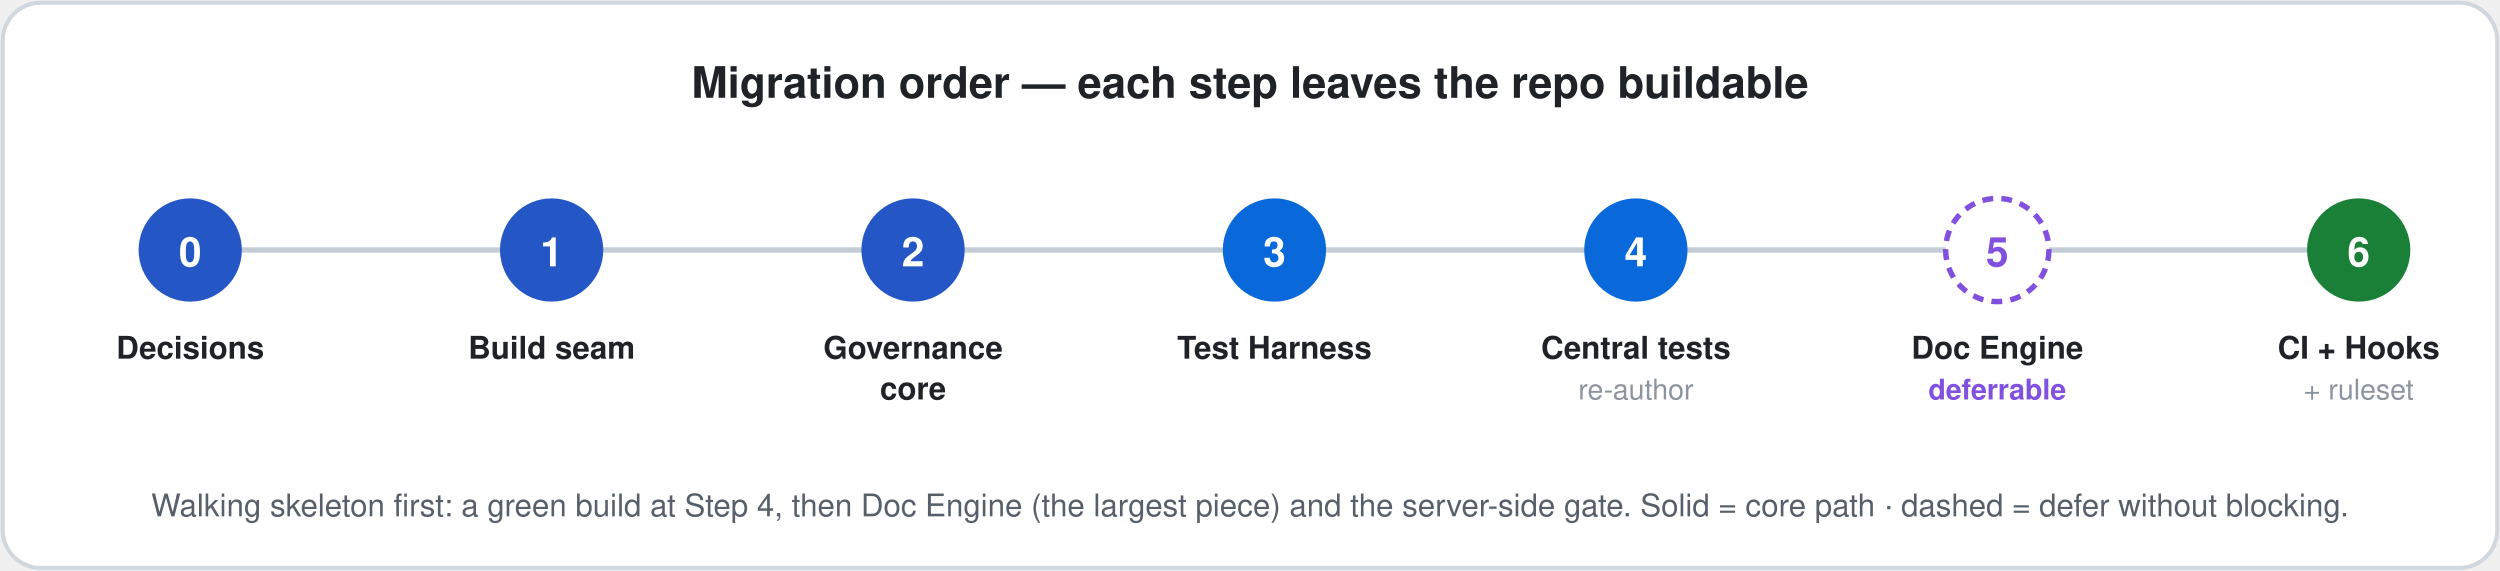
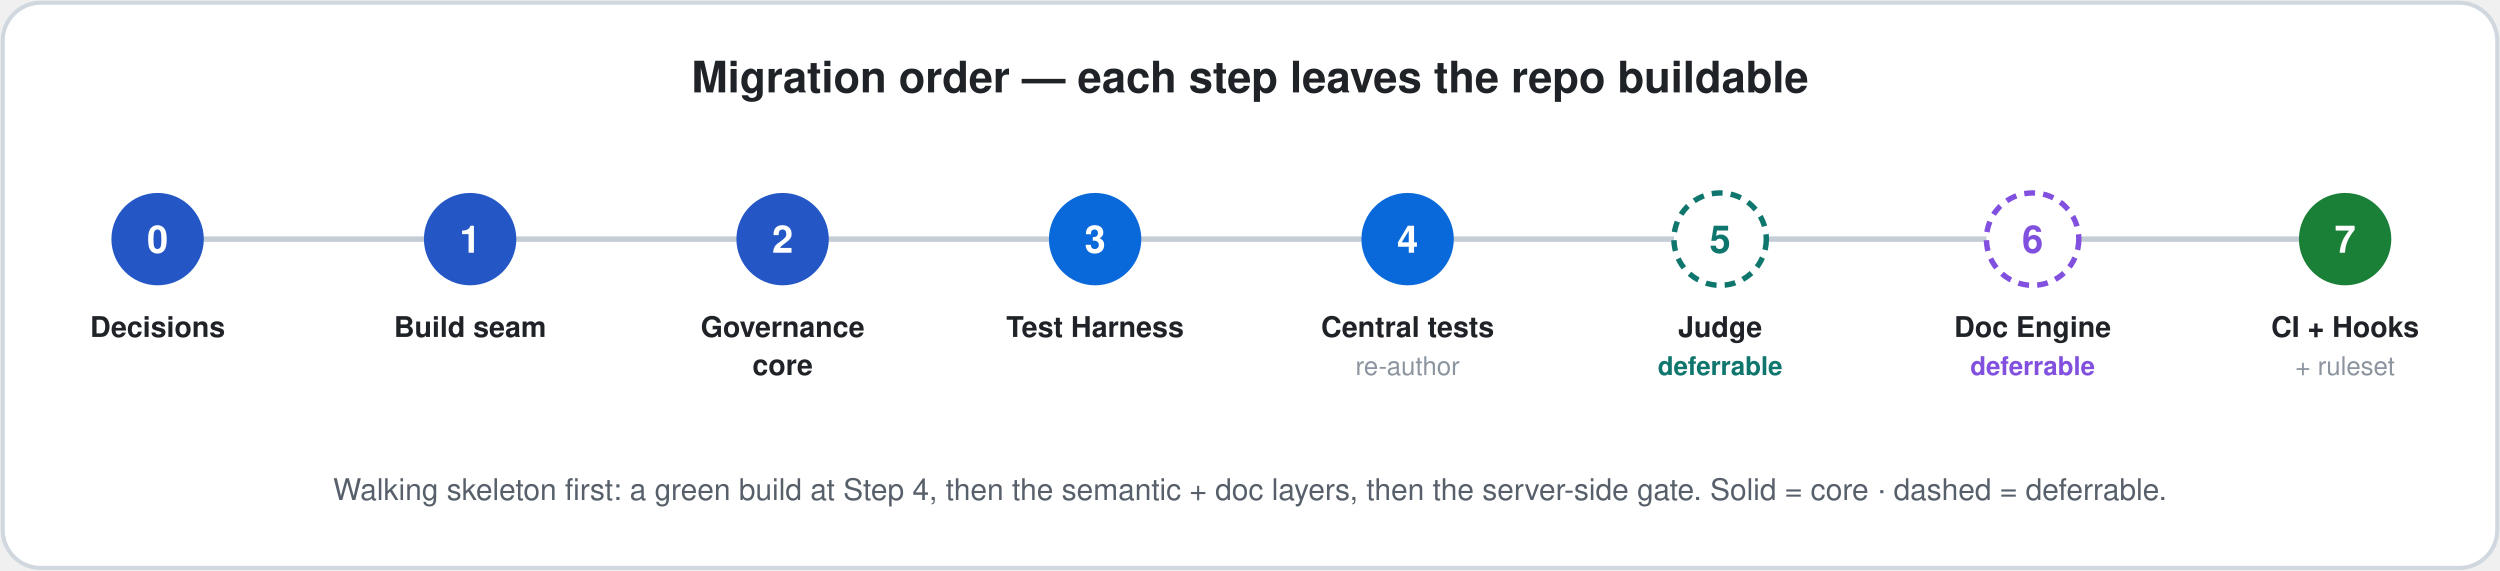
- <svg xmlns="http://www.w3.org/2000/svg" viewBox="0 0 920 210" font-family="-apple-system, Segoe UI, Helvetica, Arial, sans-serif" role="img" aria-label="Migration order: seven steps from decisions to the GitHub ruleset; Doc Engine is deferrable">
+ <svg xmlns="http://www.w3.org/2000/svg" viewBox="0 0 920 210" font-family="-apple-system, Segoe UI, Helvetica, Arial, sans-serif" role="img" aria-label="Migration order: eight steps from decisions to the GitHub ruleset; Judge and Doc Engine are deferrable">
  <rect x="1" y="1" width="918" height="208" rx="14" fill="#ffffff" stroke="#d0d7de" stroke-width="1.5" />
-   <text x="460" y="36" text-anchor="middle" font-size="16" font-weight="700" fill="#1f2328">Migration order — each step leaves the repo buildable</text>
-   <line x1="70" y1="92" x2="868" y2="92" stroke="#c4ccd6" stroke-width="2" />
-   <g>
-     <circle cx="70" cy="92" r="19" fill="#2457c5" />
-     <text x="70" y="98" text-anchor="middle" font-size="15" font-weight="700" fill="#ffffff">0</text>
-     <text x="70" y="132" text-anchor="middle" font-size="11.5" font-weight="600" fill="#1f2328">Decisions</text>
-   </g>
-   <g>
-     <circle cx="203" cy="92" r="19" fill="#2457c5" />
-     <text x="203" y="98" text-anchor="middle" font-size="15" font-weight="700" fill="#ffffff">1</text>
-     <text x="203" y="132" text-anchor="middle" font-size="11.5" font-weight="600" fill="#1f2328">Build seam</text>
-   </g>
-   <g>
-     <circle cx="336" cy="92" r="19" fill="#2457c5" />
-     <text x="336" y="98" text-anchor="middle" font-size="15" font-weight="700" fill="#ffffff">2</text>
-     <text x="336" y="132" text-anchor="middle" font-size="11.5" font-weight="600" fill="#1f2328">Governance</text>
-     <text x="336" y="147" text-anchor="middle" font-size="11.5" font-weight="600" fill="#1f2328">core</text>
-   </g>
-   <g>
-     <circle cx="469" cy="92" r="19" fill="#0969da" />
-     <text x="469" y="98" text-anchor="middle" font-size="15" font-weight="700" fill="#ffffff">3</text>
-     <text x="469" y="132" text-anchor="middle" font-size="11.5" font-weight="600" fill="#1f2328">Test Harness</text>
-   </g>
-   <g>
-     <circle cx="602" cy="92" r="19" fill="#0969da" />
-     <text x="602" y="98" text-anchor="middle" font-size="15" font-weight="700" fill="#ffffff">4</text>
-     <text x="602" y="132" text-anchor="middle" font-size="11.5" font-weight="600" fill="#1f2328">Central tests</text>
-     <text x="602" y="147" text-anchor="middle" font-size="10.5" fill="#8c959f">re-author</text>
-   </g>
-   <g>
-     <circle cx="735" cy="92" r="19" fill="#ffffff" stroke="#8250df" stroke-width="2" stroke-dasharray="4 3" />
-     <text x="735" y="98" text-anchor="middle" font-size="15" font-weight="700" fill="#8250df">5</text>
-     <text x="735" y="132" text-anchor="middle" font-size="11.5" font-weight="600" fill="#1f2328">Doc Engine</text>
-     <text x="735" y="147" text-anchor="middle" font-size="10.5" fill="#8250df" font-weight="600">deferrable</text>
-   </g>
-   <g>
-     <circle cx="868" cy="92" r="19" fill="#1a7f37" />
-     <text x="868" y="98" text-anchor="middle" font-size="15" font-weight="700" fill="#ffffff">6</text>
-     <text x="868" y="132" text-anchor="middle" font-size="11.5" font-weight="600" fill="#1f2328">CI + Hooks</text>
-     <text x="868" y="147" text-anchor="middle" font-size="10.5" fill="#8c959f">+ ruleset</text>
-   </g>
-   <text x="460" y="190" text-anchor="middle" font-size="11.5" fill="#57606a">Walking skeleton first: a green build at Step 4, then Doc Engine (the largest piece) and the server-side gate. Solid = core path · dashed = defer without blocking.</text>
+   <text x="460" y="34" text-anchor="middle" font-size="16" font-weight="700" fill="#1f2328">Migration order — each step leaves the repo buildable</text>
+   <line x1="58" y1="88" x2="863" y2="88" stroke="#c4ccd6" stroke-width="2" />
+   <circle cx="58" cy="88" r="17" fill="#2457c5" />
+   <text x="58" y="93" text-anchor="middle" font-size="14" font-weight="700" fill="#ffffff">0</text>
+   <text x="58" y="124" text-anchor="middle" font-size="10.5" font-weight="600" fill="#1f2328">Decisions</text>
+   <circle cx="173" cy="88" r="17" fill="#2457c5" />
+   <text x="173" y="93" text-anchor="middle" font-size="14" font-weight="700" fill="#ffffff">1</text>
+   <text x="173" y="124" text-anchor="middle" font-size="10.5" font-weight="600" fill="#1f2328">Build seam</text>
+   <circle cx="288" cy="88" r="17" fill="#2457c5" />
+   <text x="288" y="93" text-anchor="middle" font-size="14" font-weight="700" fill="#ffffff">2</text>
+   <text x="288" y="124" text-anchor="middle" font-size="10.5" font-weight="600" fill="#1f2328">Governance</text>
+   <text x="288" y="138" text-anchor="middle" font-size="10.5" font-weight="600" fill="#1f2328">core</text>
+   <circle cx="403" cy="88" r="17" fill="#0969da" />
+   <text x="403" y="93" text-anchor="middle" font-size="14" font-weight="700" fill="#ffffff">3</text>
+   <text x="403" y="124" text-anchor="middle" font-size="10.5" font-weight="600" fill="#1f2328">Test Harness</text>
+   <circle cx="518" cy="88" r="17" fill="#0969da" />
+   <text x="518" y="93" text-anchor="middle" font-size="14" font-weight="700" fill="#ffffff">4</text>
+   <text x="518" y="124" text-anchor="middle" font-size="10.5" font-weight="600" fill="#1f2328">Central tests</text>
+   <text x="518" y="138" text-anchor="middle" font-size="9.5" fill="#8c959f">re-author</text>
+   <circle cx="633" cy="88" r="17" fill="#ffffff" stroke="#0f766e" stroke-width="2" stroke-dasharray="4 3" />
+   <text x="633" y="93" text-anchor="middle" font-size="14" font-weight="700" fill="#0f766e">5</text>
+   <text x="633" y="124" text-anchor="middle" font-size="10.5" font-weight="600" fill="#1f2328">Judge</text>
+   <text x="633" y="138" text-anchor="middle" font-size="9.5" fill="#0f766e" font-weight="600">deferrable</text>
+   <circle cx="748" cy="88" r="17" fill="#ffffff" stroke="#8250df" stroke-width="2" stroke-dasharray="4 3" />
+   <text x="748" y="93" text-anchor="middle" font-size="14" font-weight="700" fill="#8250df">6</text>
+   <text x="748" y="124" text-anchor="middle" font-size="10.5" font-weight="600" fill="#1f2328">Doc Engine</text>
+   <text x="748" y="138" text-anchor="middle" font-size="9.5" fill="#8250df" font-weight="600">deferrable</text>
+   <circle cx="863" cy="88" r="17" fill="#1a7f37" />
+   <text x="863" y="93" text-anchor="middle" font-size="14" font-weight="700" fill="#ffffff">7</text>
+   <text x="863" y="124" text-anchor="middle" font-size="10.5" font-weight="600" fill="#1f2328">CI + Hooks</text>
+   <text x="863" y="138" text-anchor="middle" font-size="9.5" fill="#8c959f">+ ruleset</text>
+   <text x="460" y="184" text-anchor="middle" font-size="11" fill="#57606a">Walking skeleton first: a green build at Step 4, then the semantic + doc layers, then the server-side gate. Solid = core · dashed = deferrable.</text>
</svg>
